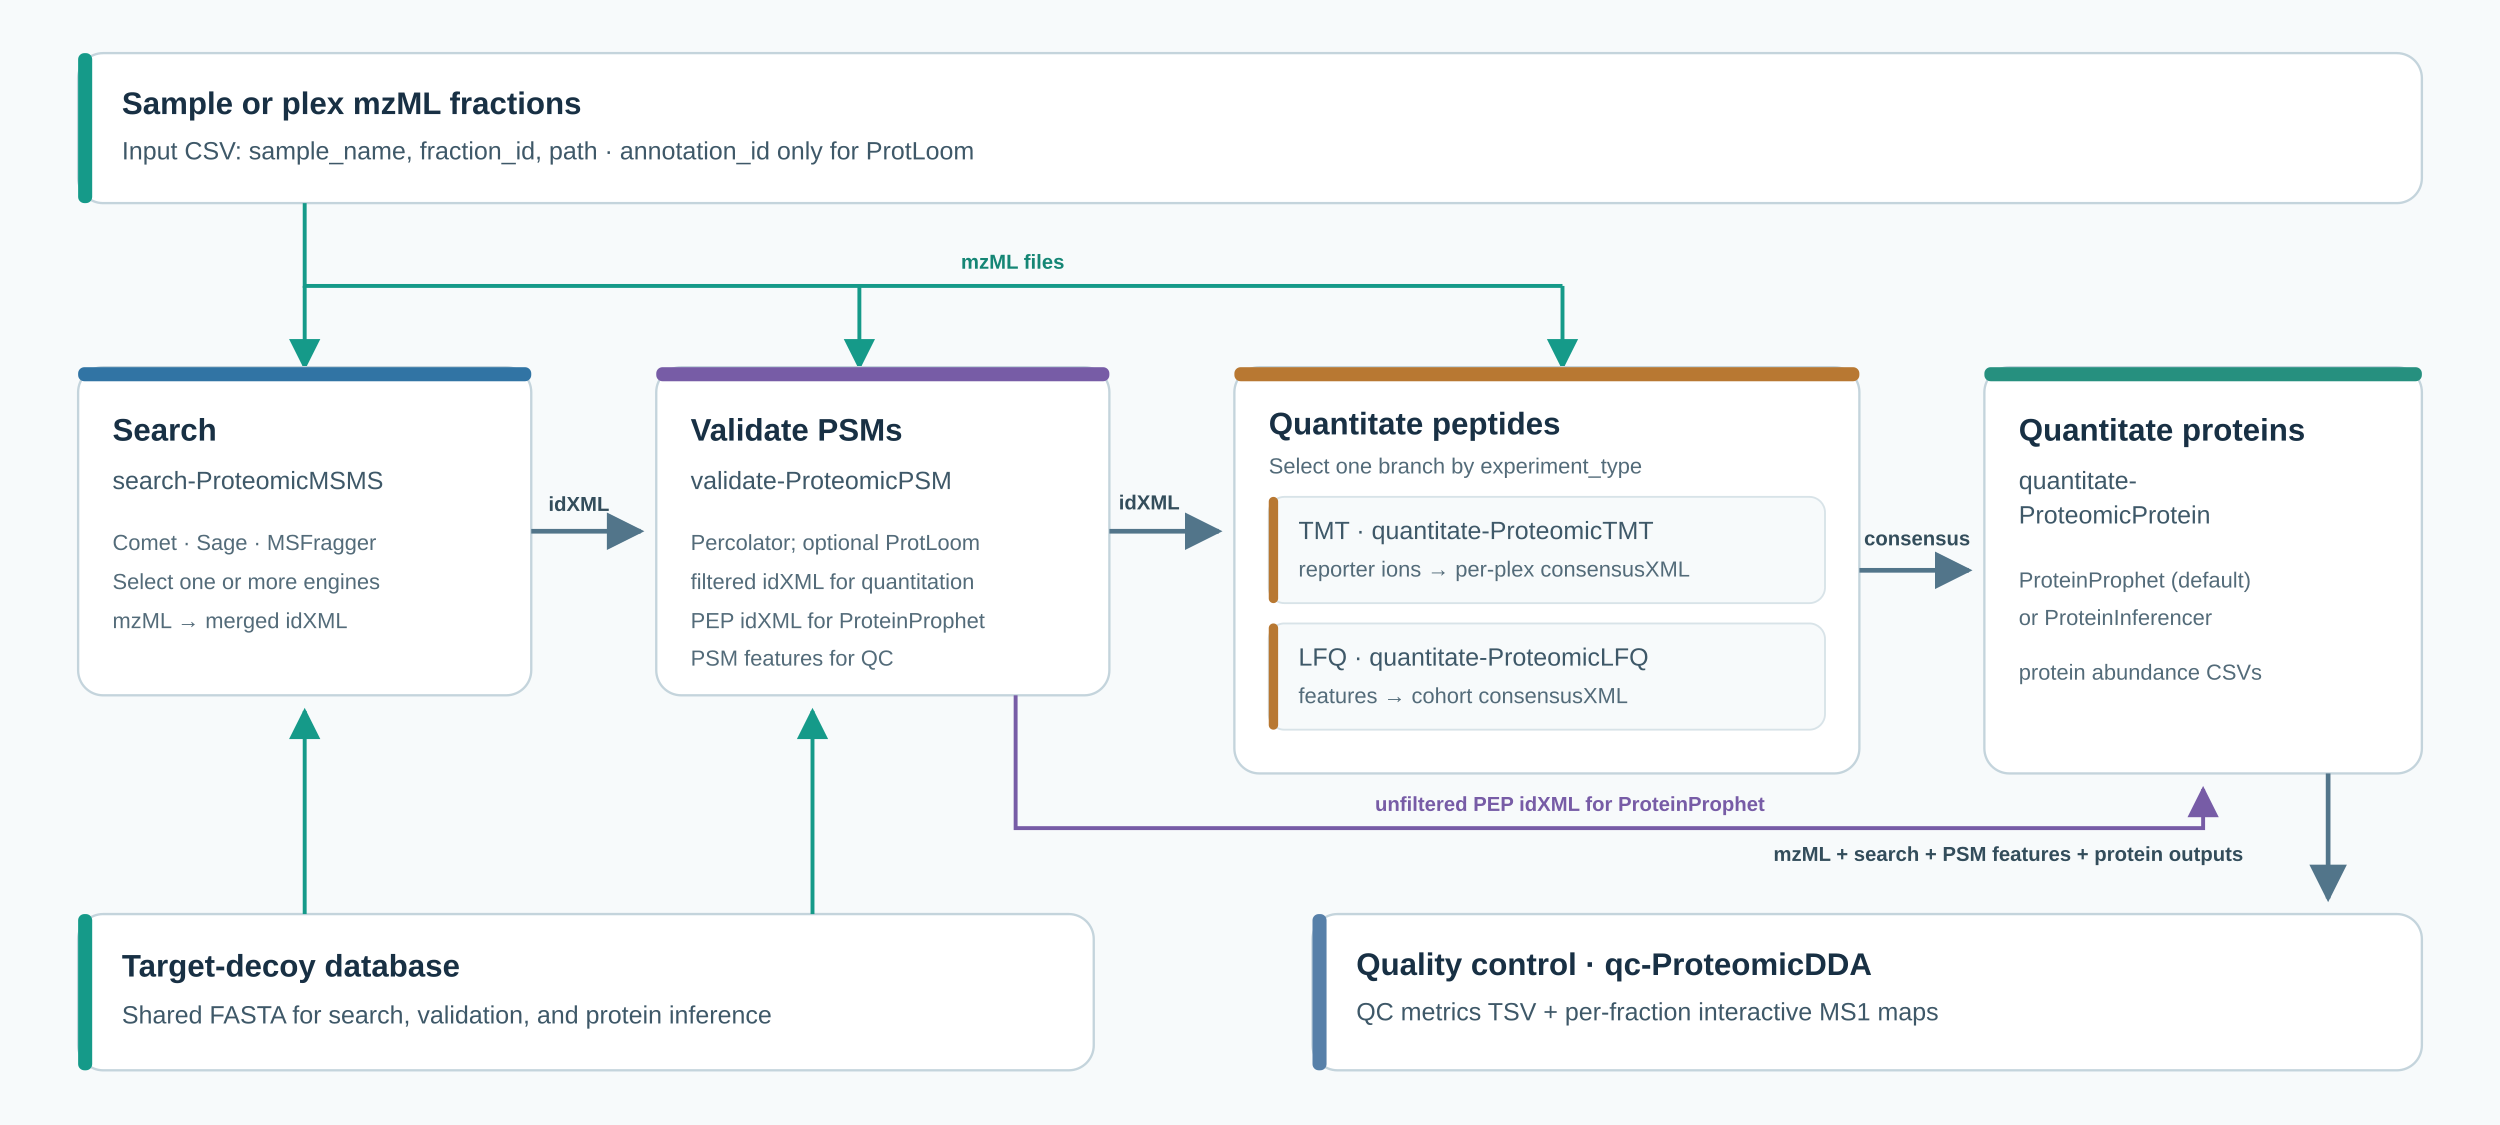
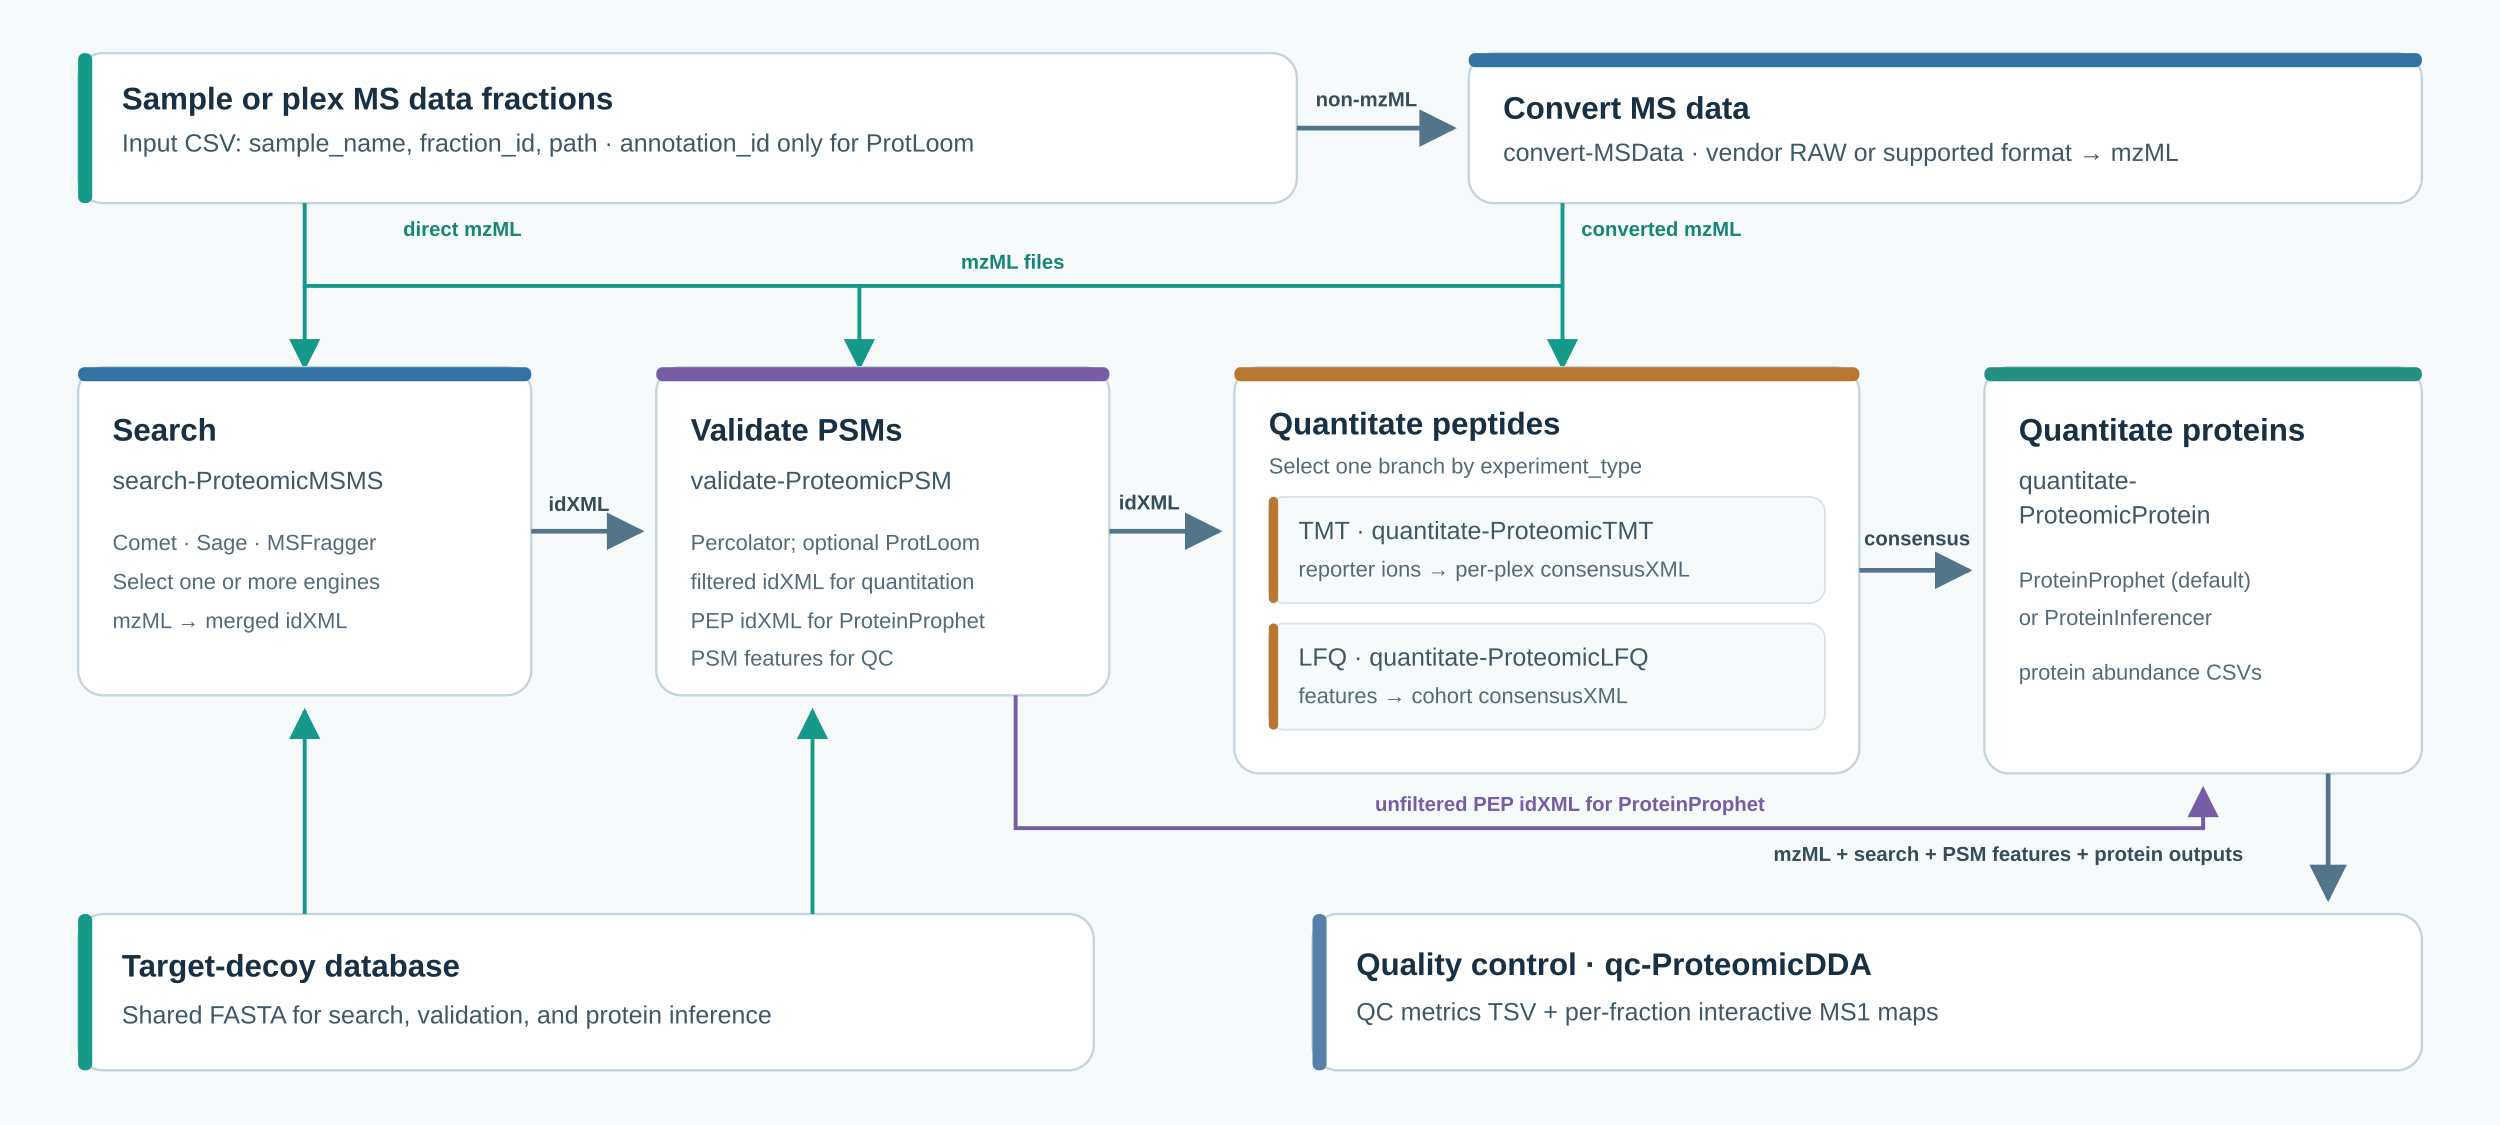
<svg xmlns="http://www.w3.org/2000/svg" width="1600" height="720" viewBox="0 0 1600 720" role="img" aria-labelledby="figure-title figure-description">
  <defs>
    <style>
      text { font-family: Arial, Helvetica, sans-serif; fill: #183044; }
      .name { font-size: 20px; font-weight: 700; }
      .tool { font-size: 16px; fill: #3e5868; }
      .small { font-size: 14px; fill: #536b79; }
      .handoff { font-size: 13px; font-weight: 700; fill: #334d5b; }
      .card { fill: #fff; stroke: #c4d4dc; stroke-width: 1.5; }
      .choice { fill: #f7fafb; stroke: #d8e3e8; stroke-width: 1.2; }
      .arrow { fill: none; stroke: #52758a; stroke-width: 3; marker-end: url(#arrowhead); }
      .input { fill: none; stroke: #159a89; stroke-width: 2.5; marker-end: url(#tealhead); }
      .bus { fill: none; stroke: #159a89; stroke-width: 2.5; }
      .aux { fill: none; stroke: #775ca6; stroke-width: 2.5; marker-end: url(#purplehead); }
    </style>
    <marker id="arrowhead" viewBox="0 0 10 10" refX="9" refY="5" markerWidth="8" markerHeight="8" orient="auto-start-reverse">
      <path d="M0 0 10 5 0 10Z" fill="#52758a" />
    </marker>
    <marker id="tealhead" viewBox="0 0 10 10" refX="9" refY="5" markerWidth="8" markerHeight="8" orient="auto-start-reverse">
      <path d="M0 0 10 5 0 10Z" fill="#159a89" />
    </marker>
    <marker id="purplehead" viewBox="0 0 10 10" refX="9" refY="5" markerWidth="8" markerHeight="8" orient="auto-start-reverse">
      <path d="M0 0 10 5 0 10Z" fill="#775ca6" />
    </marker>
  </defs>
  <rect width="1600" height="720" fill="#f7fafb" />
-   <rect x="50" y="34" width="1500" height="96" rx="16" class="card" />
+   <rect x="50" y="34" width="780" height="96" rx="16" class="card" />
  <rect x="50" y="34" width="9" height="96" rx="4" fill="#159a89" />
-   <text x="78" y="73" class="name">Sample or plex mzML fractions</text>
-   <text x="78" y="102" class="tool">Input CSV: sample_name, fraction_id, path  ·  annotation_id only for ProtLoom</text>
+   <text x="78" y="70" class="name">Sample or plex MS data fractions</text>
+   <text x="78" y="97" class="tool">Input CSV: sample_name, fraction_id, path  ·  annotation_id only for ProtLoom</text>
+   <path d="M830 82 H930" class="arrow" />
+   <text x="842" y="68" class="handoff">non-mzML</text>
+   <rect x="940" y="34" width="610" height="96" rx="16" class="card" />
+   <rect x="940" y="34" width="610" height="9" rx="4" fill="#3174a4" />
+   <text x="962" y="76" class="name">Convert MS data</text>
+   <text x="962" y="103" class="tool">convert-MSData · vendor RAW or supported format → mzML</text>
  <path d="M195 130 V183 H1000" class="bus" />
+   <path d="M1000 130 V183" class="bus" />
+   <text x="258" y="151" class="handoff" style="fill:#158675">direct mzML</text>
+   <text x="1012" y="151" class="handoff" style="fill:#158675">converted mzML</text>
  <path d="M195 183 V235" class="input" />
  <path d="M550 183 V235" class="input" />
  <path d="M1000 183 V235" class="input" />
  <text x="615" y="172" class="handoff" style="fill:#158675">mzML files</text>
  <rect x="50" y="235" width="290" height="210" rx="16" class="card" />
  <rect x="50" y="235" width="290" height="9" rx="4" fill="#3174a4" />
  <text x="72" y="282" class="name">Search</text>
  <text x="72" y="313" class="tool">search-ProteomicMSMS</text>
  <text x="72" y="352" class="small">Comet · Sage · MSFragger</text>
  <text x="72" y="377" class="small">Select one or more engines</text>
  <text x="72" y="402" class="small">mzML → merged idXML</text>
  <rect x="420" y="235" width="290" height="210" rx="16" class="card" />
  <rect x="420" y="235" width="290" height="9" rx="4" fill="#775ca6" />
  <text x="442" y="282" class="name">Validate PSMs</text>
  <text x="442" y="313" class="tool">validate-ProteomicPSM</text>
  <text x="442" y="352" class="small">Percolator; optional ProtLoom</text>
  <text x="442" y="377" class="small">filtered idXML for quantitation</text>
  <text x="442" y="402" class="small">PEP idXML for ProteinProphet</text>
  <text x="442" y="426" class="small">PSM features for QC</text>
  <rect x="790" y="235" width="400" height="260" rx="16" class="card" />
  <rect x="790" y="235" width="400" height="9" rx="4" fill="#b87832" />
  <text x="812" y="278" class="name">Quantitate peptides</text>
  <text x="812" y="303" class="small">Select one branch by experiment_type</text>
  <rect x="812" y="318" width="356" height="68" rx="10" class="choice" />
  <rect x="812" y="318" width="6" height="68" rx="3" fill="#b87832" />
  <text x="831" y="345" class="tool">TMT · quantitate-ProteomicTMT</text>
  <text x="831" y="369" class="small">reporter ions → per-plex consensusXML</text>
  <rect x="812" y="399" width="356" height="68" rx="10" class="choice" />
  <rect x="812" y="399" width="6" height="68" rx="3" fill="#b87832" />
  <text x="831" y="426" class="tool">LFQ · quantitate-ProteomicLFQ</text>
  <text x="831" y="450" class="small">features → cohort consensusXML</text>
  <rect x="1270" y="235" width="280" height="260" rx="16" class="card" />
  <rect x="1270" y="235" width="280" height="9" rx="4" fill="#26907f" />
  <text x="1292" y="282" class="name">Quantitate proteins</text>
  <text x="1292" y="313" class="tool">quantitate-</text>
  <text x="1292" y="335" class="tool">ProteomicProtein</text>
  <text x="1292" y="376" class="small">ProteinProphet (default)</text>
  <text x="1292" y="400" class="small">or ProteinInferencer</text>
  <text x="1292" y="435" class="small">protein abundance CSVs</text>
  <path d="M340 340 H410" class="arrow" />
  <text x="351" y="327" class="handoff">idXML</text>
  <path d="M710 340 H780" class="arrow" />
  <text x="716" y="326" class="handoff">idXML</text>
  <path d="M1190 365 H1260" class="arrow" />
  <text x="1193" y="349" class="handoff">consensus</text>
  <path d="M650 445 V530 H1410 V505" class="aux" />
  <text x="880" y="519" class="handoff" style="fill:#775ca6">unfiltered PEP idXML for ProteinProphet</text>
  <rect x="50" y="585" width="650" height="100" rx="16" class="card" />
  <rect x="50" y="585" width="9" height="100" rx="4" fill="#159a89" />
  <text x="78" y="625" class="name">Target-decoy database</text>
  <text x="78" y="655" class="tool">Shared FASTA for search, validation, and protein inference</text>
  <path d="M195 585 V455" class="input" />
  <path d="M520 585 V455" class="input" />
  <path d="M1490 495 V575" class="arrow" />
  <text x="1135" y="551" class="handoff">mzML + search + PSM features + protein outputs</text>
  <rect x="840" y="585" width="710" height="100" rx="16" class="card" />
  <rect x="840" y="585" width="9" height="100" rx="4" fill="#5780a9" />
  <text x="868" y="624" class="name">Quality control · qc-ProteomicDDA</text>
  <text x="868" y="653" class="tool">QC metrics TSV + per-fraction interactive MS1 maps</text>
</svg>
